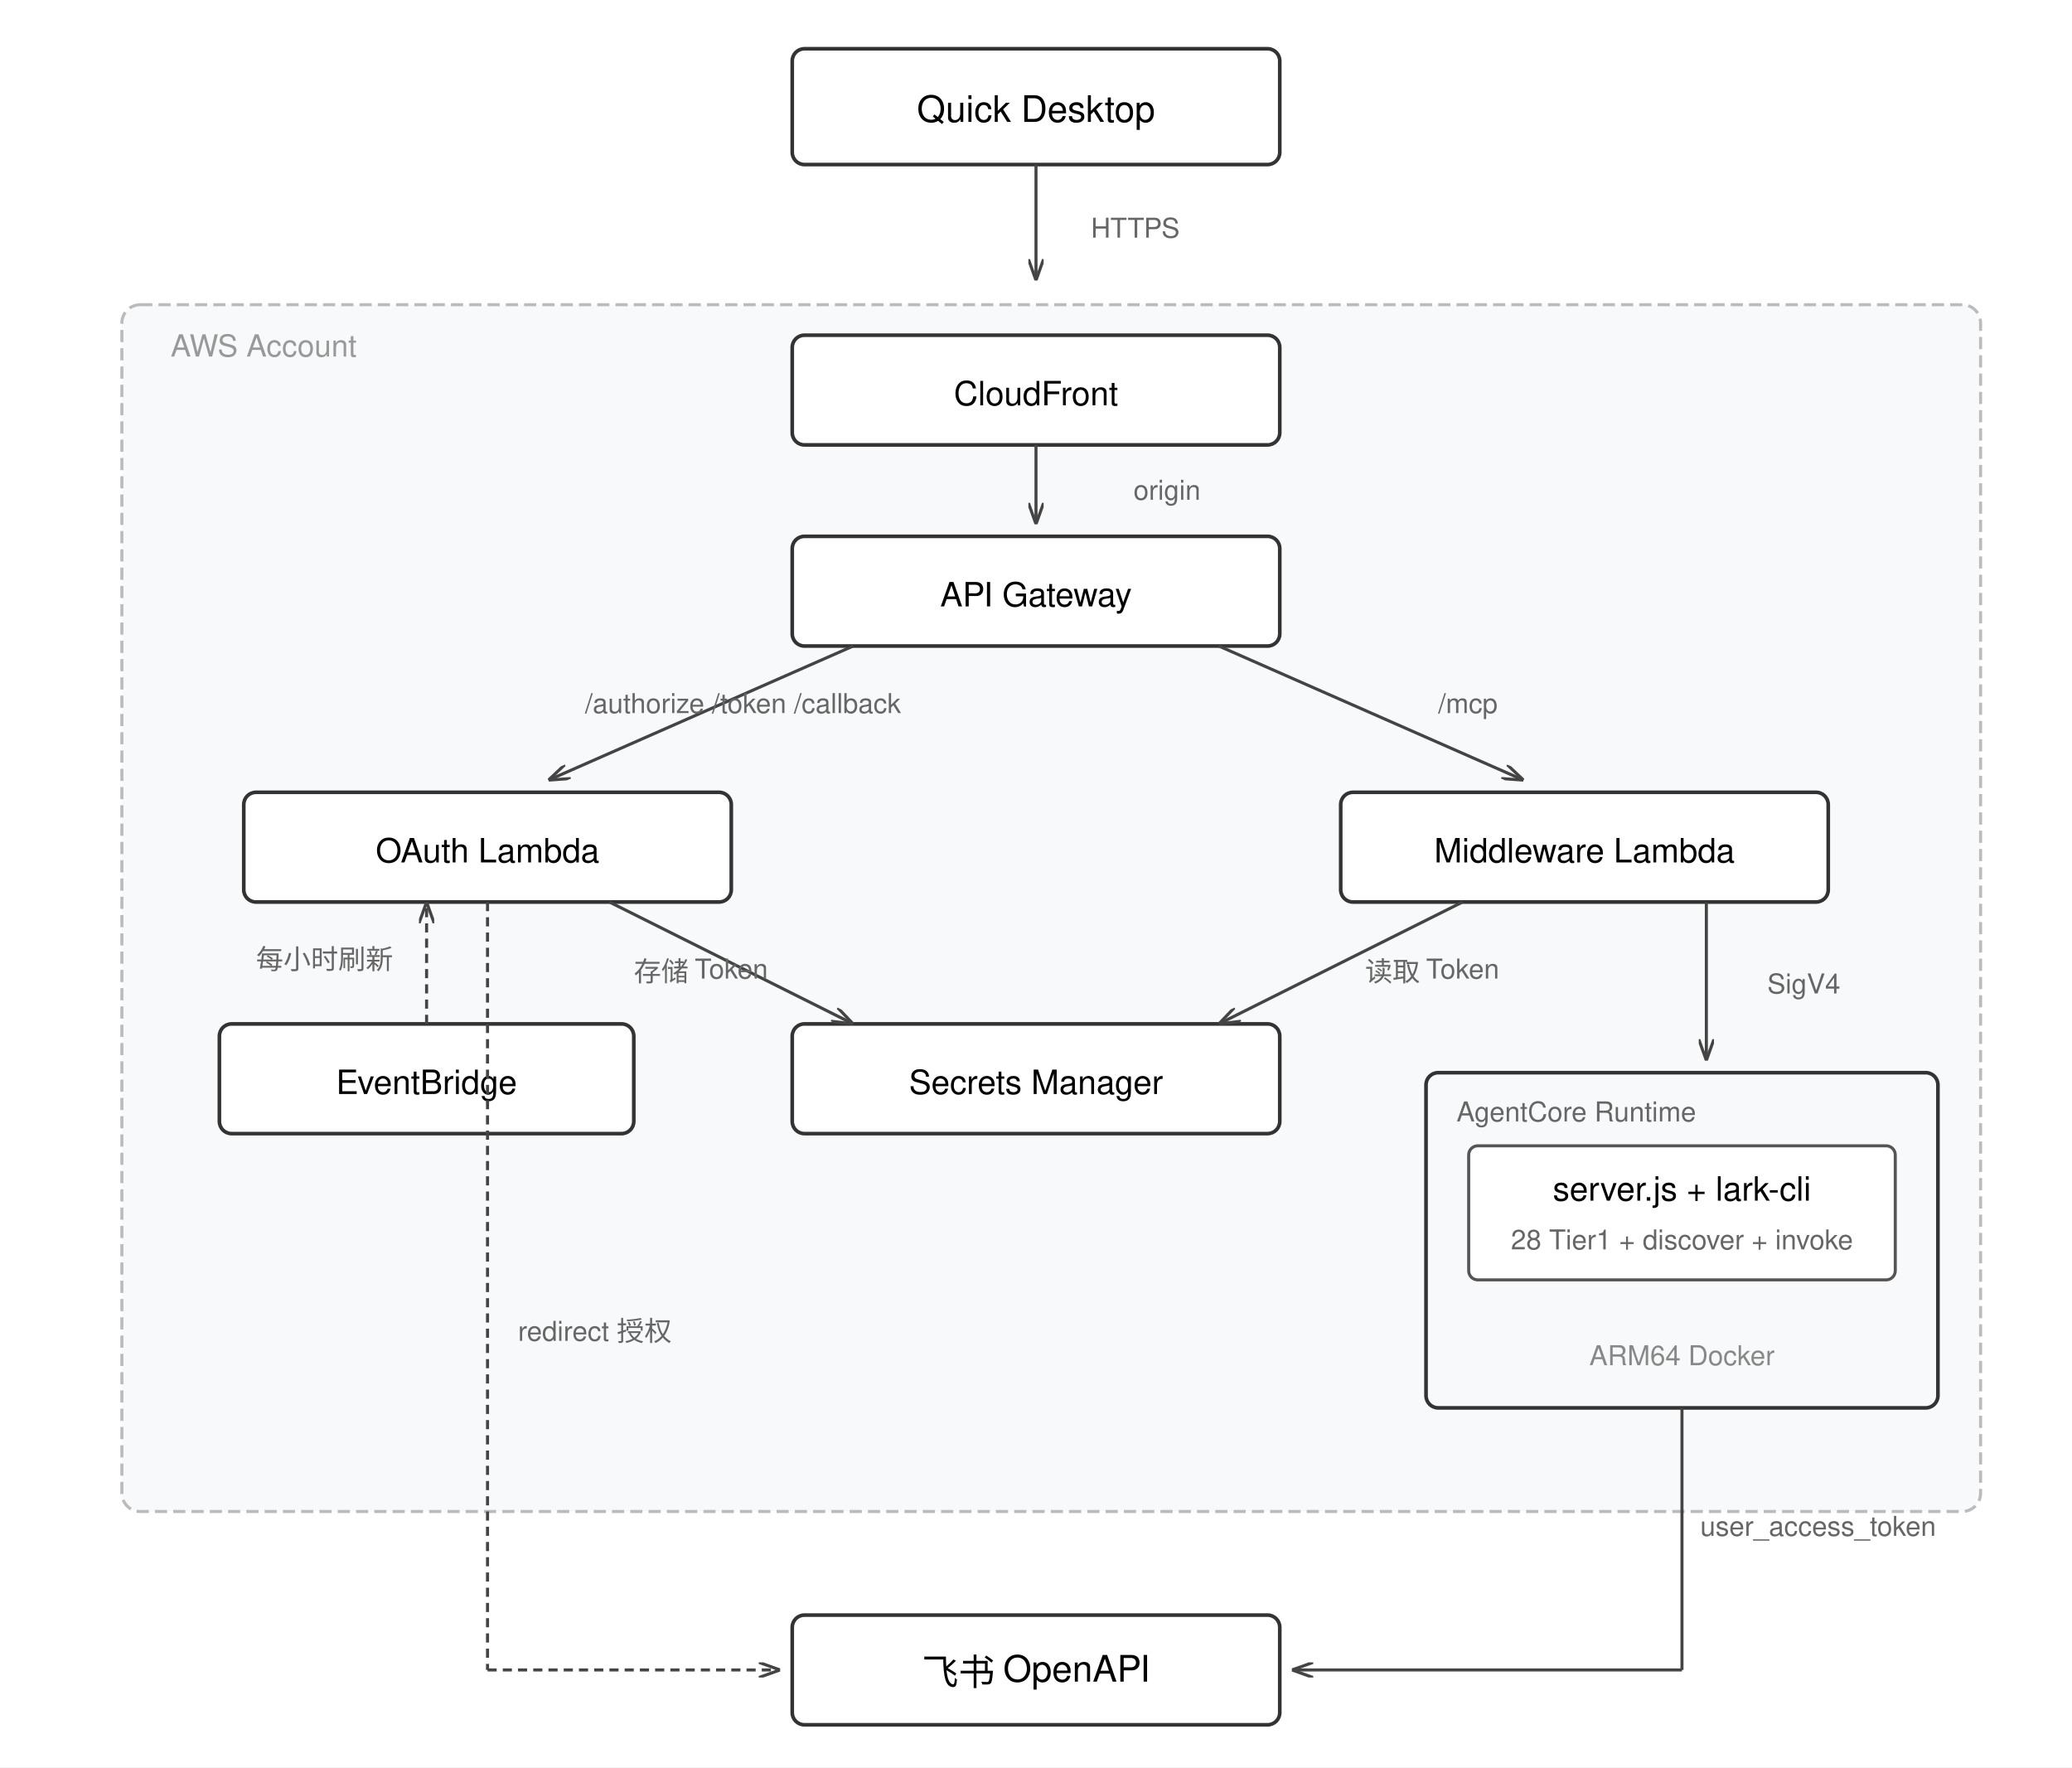
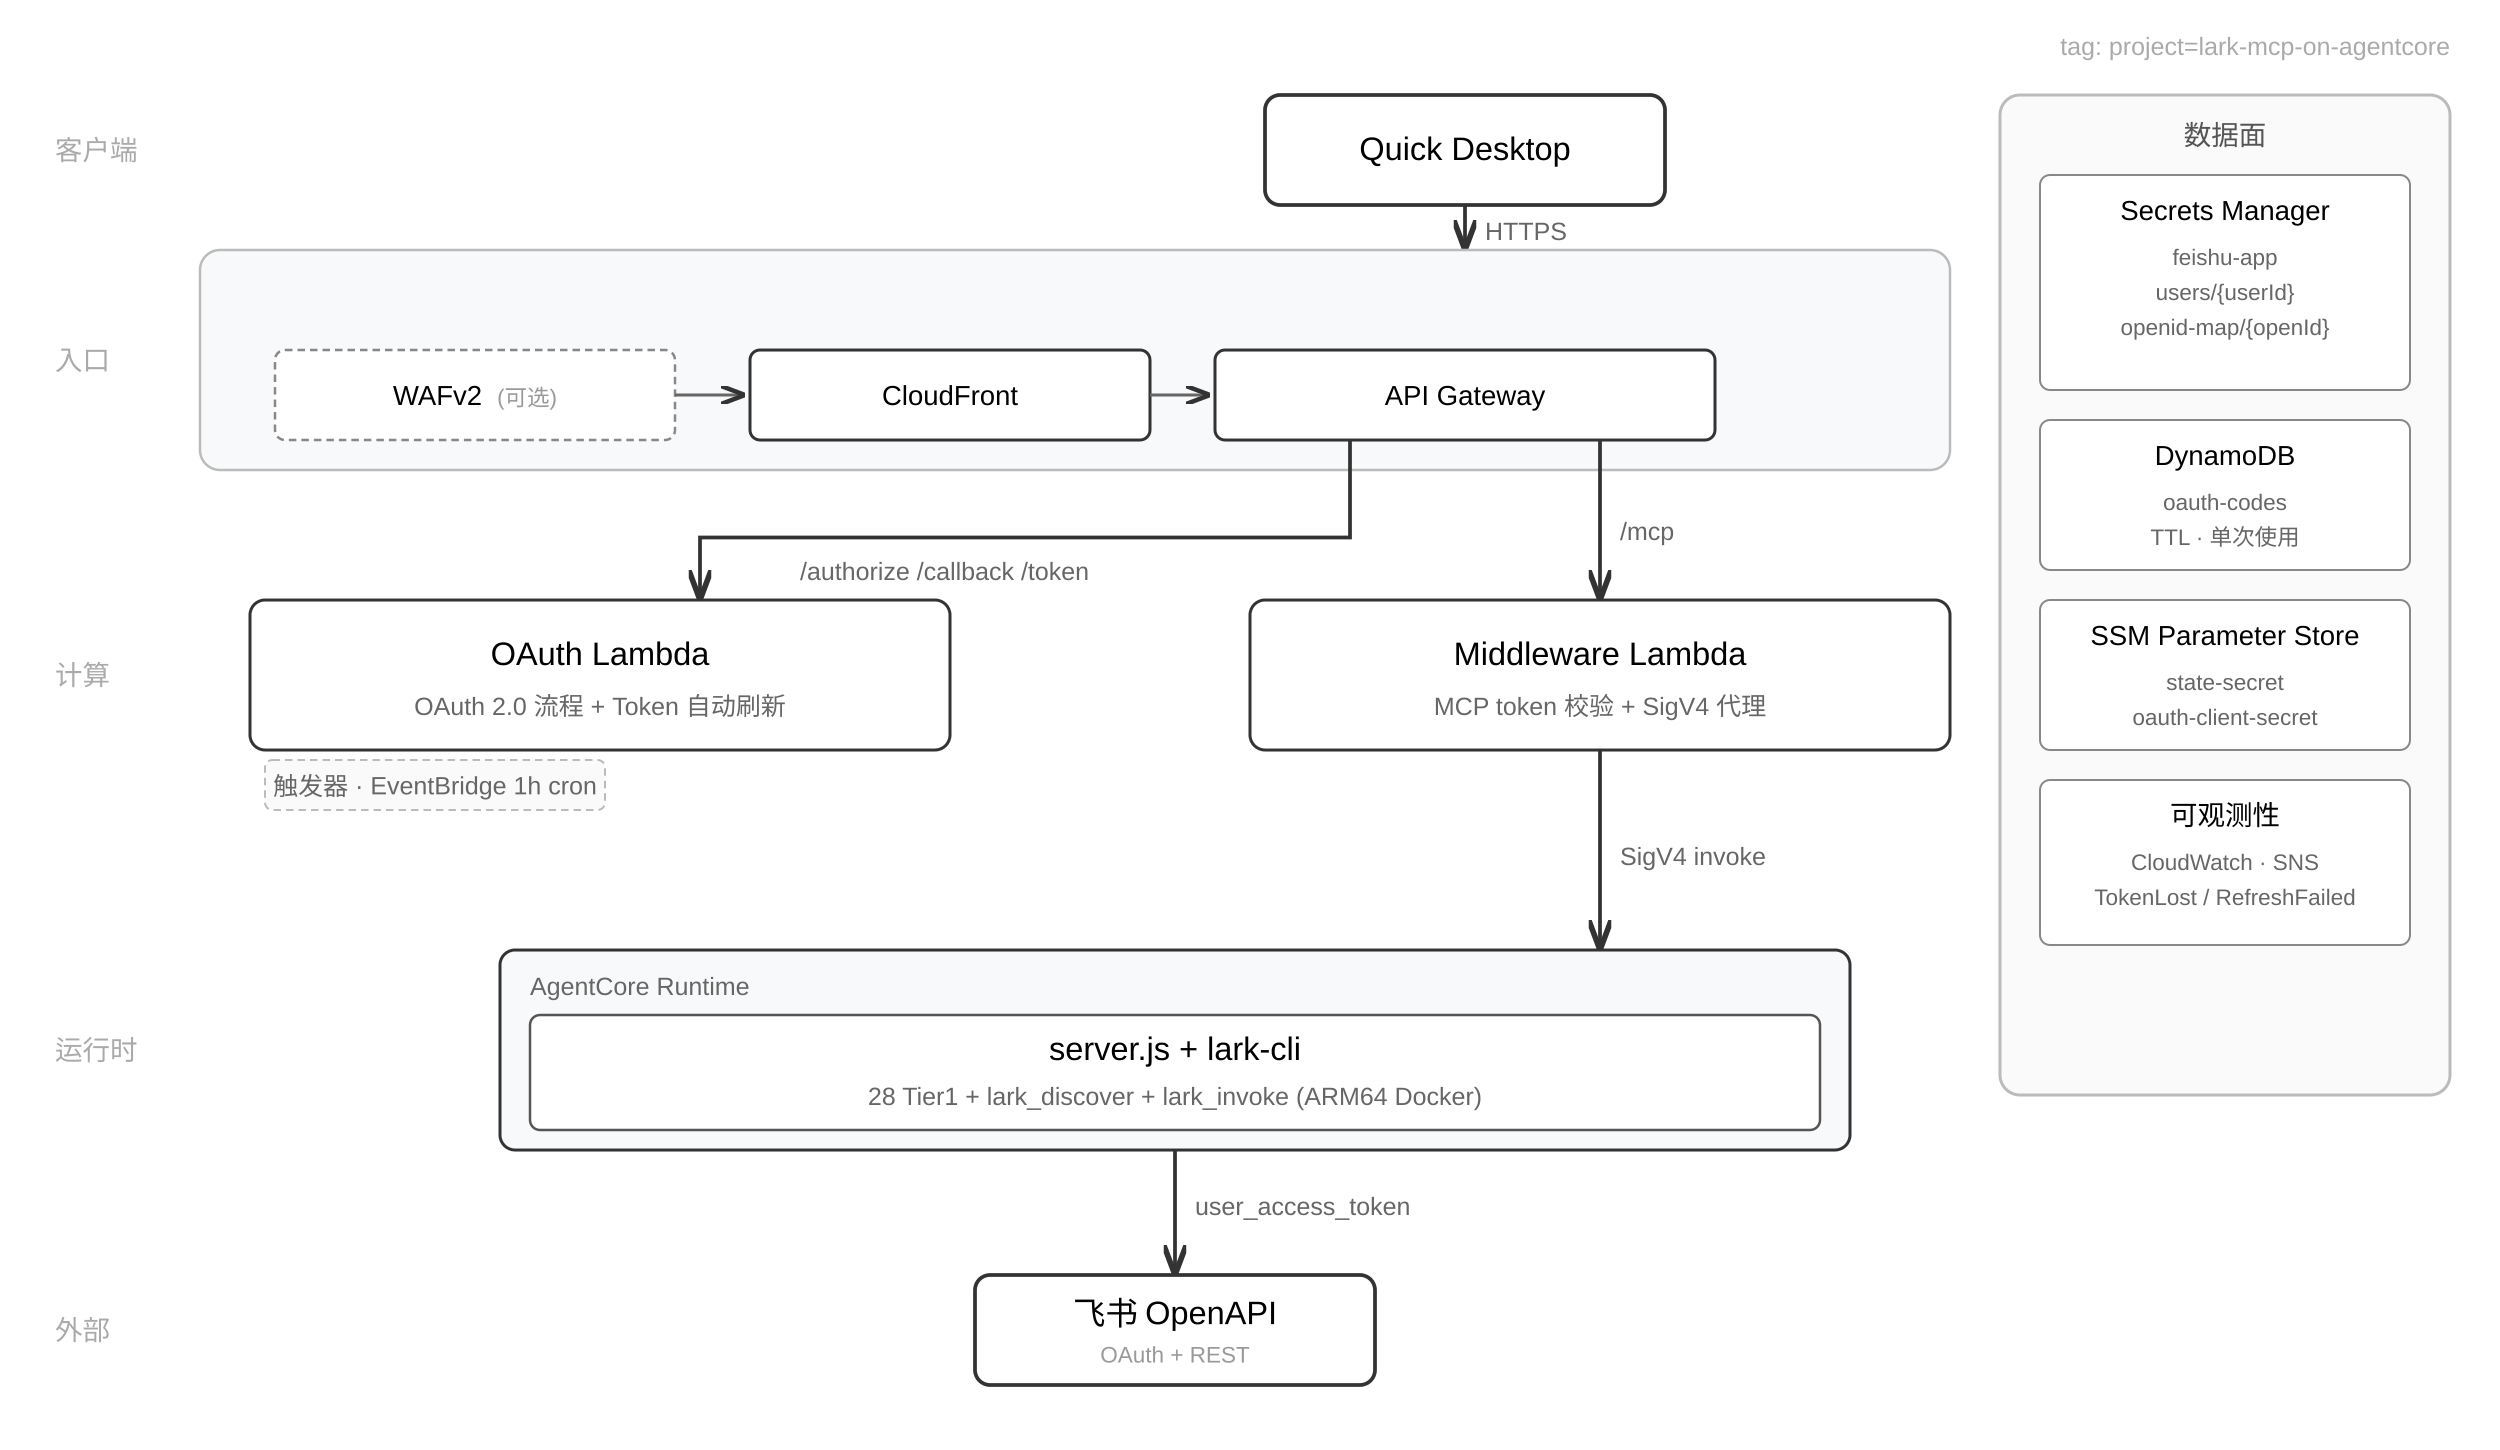
- <svg xmlns="http://www.w3.org/2000/svg" viewBox="0 0 680 580" font-family="-apple-system, BlinkMacSystemFont, 'Segoe UI', Helvetica, Arial, sans-serif" font-size="11">
+ <svg xmlns="http://www.w3.org/2000/svg" viewBox="0 0 1000 580" font-family="-apple-system, BlinkMacSystemFont, 'PingFang SC', 'Hiragino Sans GB', 'Microsoft YaHei', 'Segoe UI', Arial, sans-serif" font-size="12">
  <defs>
-     <marker id="arr" markerWidth="7" markerHeight="5" refX="7" refY="2.5" orient="auto">
-       <path d="M0,0 L7,2.5 L0,5" fill="none" stroke="#444" stroke-width="1" />
+     <marker id="arr" markerWidth="8" markerHeight="6" refX="8" refY="3" orient="auto">
+       <path d="M0,0 L8,3 L0,6" fill="none" stroke="#333" stroke-width="1.5" />
    </marker>
  </defs>
-   <rect width="680" height="580" fill="#fff" />
-   <rect x="260" y="16" width="160" height="38" rx="4" fill="#fff" stroke="#333" stroke-width="1.2" />
-   <text x="340" y="40" text-anchor="middle" font-size="12" font-weight="500">Quick Desktop</text>
-   <line x1="340" y1="54" x2="340" y2="92" stroke="#444" stroke-width="1" marker-end="url(#arr)" />
-   <text x="358" y="78" fill="#666" font-size="9">HTTPS</text>
-   <rect x="40" y="100" width="610" height="396" rx="6" fill="#f8f9fa" stroke="#bbb" stroke-width="1" stroke-dasharray="4,2" />
-   <text x="56" y="117" fill="#999" font-size="10" font-weight="500">AWS Account</text>
-   <rect x="260" y="110" width="160" height="36" rx="4" fill="#fff" stroke="#333" stroke-width="1.2" />
-   <text x="340" y="133" text-anchor="middle" font-size="11" font-weight="500">CloudFront</text>
-   <line x1="340" y1="146" x2="340" y2="172" stroke="#444" stroke-width="1" marker-end="url(#arr)" />
-   <text x="372" y="164" fill="#666" font-size="9">origin</text>
-   <rect x="260" y="176" width="160" height="36" rx="4" fill="#fff" stroke="#333" stroke-width="1.2" />
-   <text x="340" y="199" text-anchor="middle" font-size="11" font-weight="500">API Gateway</text>
-   <line x1="280" y1="212" x2="180" y2="256" stroke="#444" stroke-width="1" marker-end="url(#arr)" />
-   <text x="192" y="234" fill="#666" font-size="9">/authorize /token /callback</text>
-   <line x1="400" y1="212" x2="500" y2="256" stroke="#444" stroke-width="1" marker-end="url(#arr)" />
-   <text x="472" y="234" fill="#666" font-size="9">/mcp</text>
-   <rect x="80" y="260" width="160" height="36" rx="4" fill="#fff" stroke="#333" stroke-width="1.2" />
-   <text x="160" y="283" text-anchor="middle" font-size="11">OAuth Lambda</text>
-   <rect x="440" y="260" width="160" height="36" rx="4" fill="#fff" stroke="#333" stroke-width="1.2" />
-   <text x="520" y="283" text-anchor="middle" font-size="11">Middleware Lambda</text>
-   <rect x="260" y="336" width="160" height="36" rx="4" fill="#fff" stroke="#333" stroke-width="1.2" />
-   <text x="340" y="359" text-anchor="middle" font-size="11">Secrets Manager</text>
-   <line x1="200" y1="296" x2="280" y2="336" stroke="#444" stroke-width="1" marker-end="url(#arr)" />
-   <text x="208" y="322" fill="#666" font-size="9">存储 Token</text>
-   <line x1="480" y1="296" x2="400" y2="336" stroke="#444" stroke-width="1" marker-end="url(#arr)" />
-   <text x="448" y="322" fill="#666" font-size="9">读取 Token</text>
-   <line x1="560" y1="296" x2="560" y2="348" stroke="#444" stroke-width="1" marker-end="url(#arr)" />
-   <text x="580" y="326" fill="#666" font-size="9">SigV4</text>
-   <rect x="468" y="352" width="168" height="110" rx="4" fill="#f8f9fa" stroke="#333" stroke-width="1.2" />
-   <text x="478" y="368" fill="#666" font-size="9">AgentCore Runtime</text>
-   <rect x="482" y="376" width="140" height="44" rx="3" fill="#fff" stroke="#555" stroke-width="1" />
-   <text x="552" y="394" text-anchor="middle" font-size="11">server.js + lark-cli</text>
-   <text x="552" y="410" text-anchor="middle" font-size="9" fill="#666">28 Tier1 + discover + invoke</text>
-   <text x="552" y="448" text-anchor="middle" font-size="9" fill="#888">ARM64 Docker</text>
-   <rect x="72" y="336" width="136" height="36" rx="4" fill="#fff" stroke="#333" stroke-width="1.2" />
-   <text x="140" y="359" text-anchor="middle" font-size="11">EventBridge</text>
-   <line x1="140" y1="336" x2="140" y2="296" stroke="#444" stroke-width="1" marker-end="url(#arr)" stroke-dasharray="3,2" />
-   <text x="84" y="318" fill="#666" font-size="9">每小时刷新</text>
-   <rect x="260" y="530" width="160" height="36" rx="4" fill="#fff" stroke="#333" stroke-width="1.2" />
-   <text x="340" y="553" text-anchor="middle" font-size="12" font-weight="500">飞书 OpenAPI</text>
-   <line x1="552" y1="462" x2="552" y2="548" stroke="#444" stroke-width="1" />
-   <line x1="552" y1="548" x2="424" y2="548" stroke="#444" stroke-width="1" marker-end="url(#arr)" />
-   <text x="558" y="504" fill="#666" font-size="9">user_access_token</text>
-   <line x1="160" y1="296" x2="160" y2="548" stroke="#444" stroke-width="1" stroke-dasharray="3,2" />
-   <line x1="160" y1="548" x2="256" y2="548" stroke="#444" stroke-width="1" marker-end="url(#arr)" stroke-dasharray="3,2" />
-   <text x="170" y="440" fill="#666" font-size="9">redirect 授权</text>
+   <rect width="1000" height="580" fill="#fff" />
+   <text x="980" y="22" text-anchor="end" fill="#aaa" font-size="10">tag: project=lark-mcp-on-agentcore</text>
+   <text x="22" y="64" fill="#aaa" font-size="11">客户端</text>
+   <text x="22" y="148" fill="#aaa" font-size="11">入口</text>
+   <text x="22" y="274" fill="#aaa" font-size="11">计算</text>
+   <text x="22" y="424" fill="#aaa" font-size="11">运行时</text>
+   <text x="22" y="536" fill="#aaa" font-size="11">外部</text>
+   <rect x="800" y="38" width="180" height="400" rx="8" fill="#fafafa" stroke="#bbb" stroke-width="1.2" />
+   <text x="890" y="58" text-anchor="middle" font-size="11" font-weight="500" fill="#555">数据面</text>
+   <rect x="816" y="70" width="148" height="86" rx="4" fill="#fff" stroke="#888" stroke-width="0.8" />
+   <text x="890" y="88" text-anchor="middle" font-size="11" font-weight="500">Secrets Manager</text>
+   <text x="890" y="106" text-anchor="middle" font-size="9" fill="#666">feishu-app</text>
+   <text x="890" y="120" text-anchor="middle" font-size="9" fill="#666">users/{userId}</text>
+   <text x="890" y="134" text-anchor="middle" font-size="9" fill="#666">openid-map/{openId}</text>
+   <rect x="816" y="168" width="148" height="60" rx="4" fill="#fff" stroke="#888" stroke-width="0.8" />
+   <text x="890" y="186" text-anchor="middle" font-size="11" font-weight="500">DynamoDB</text>
+   <text x="890" y="204" text-anchor="middle" font-size="9" fill="#666">oauth-codes</text>
+   <text x="890" y="218" text-anchor="middle" font-size="9" fill="#666">TTL · 单次使用</text>
+   <rect x="816" y="240" width="148" height="60" rx="4" fill="#fff" stroke="#888" stroke-width="0.8" />
+   <text x="890" y="258" text-anchor="middle" font-size="11" font-weight="500">SSM Parameter Store</text>
+   <text x="890" y="276" text-anchor="middle" font-size="9" fill="#666">state-secret</text>
+   <text x="890" y="290" text-anchor="middle" font-size="9" fill="#666">oauth-client-secret</text>
+   <rect x="816" y="312" width="148" height="66" rx="4" fill="#fff" stroke="#888" stroke-width="0.8" />
+   <text x="890" y="330" text-anchor="middle" font-size="11" font-weight="500">可观测性</text>
+   <text x="890" y="348" text-anchor="middle" font-size="9" fill="#666">CloudWatch · SNS</text>
+   <text x="890" y="362" text-anchor="middle" font-size="9" fill="#666">TokenLost / RefreshFailed</text>
+   <rect x="506" y="38" width="160" height="44" rx="6" fill="#fff" stroke="#333" stroke-width="1.5" />
+   <text x="586" y="64" text-anchor="middle" font-size="13" font-weight="500">Quick Desktop</text>
+   <line x1="586" y1="82" x2="586" y2="100" stroke="#333" stroke-width="1.5" marker-end="url(#arr)" />
+   <text x="594" y="96" fill="#666" font-size="10">HTTPS</text>
+   <rect x="80" y="100" width="700" height="88" rx="8" fill="#f8f9fa" stroke="#bbb" stroke-width="1" />
+   <rect x="110" y="140" width="160" height="36" rx="4" fill="#fff" stroke="#888" stroke-width="1" stroke-dasharray="3,2" />
+   <text x="190" y="162" text-anchor="middle" font-size="11">WAFv2<tspan dx="6" fill="#999" font-size="9">(可选)</tspan>
+   </text>
+   <line x1="270" y1="158" x2="298" y2="158" stroke="#666" stroke-width="1.2" marker-end="url(#arr)" />
+   <rect x="300" y="140" width="160" height="36" rx="4" fill="#fff" stroke="#333" stroke-width="1.2" />
+   <text x="380" y="162" text-anchor="middle" font-size="11" font-weight="500">CloudFront</text>
+   <line x1="460" y1="158" x2="484" y2="158" stroke="#666" stroke-width="1.2" marker-end="url(#arr)" />
+   <rect x="486" y="140" width="200" height="36" rx="4" fill="#fff" stroke="#333" stroke-width="1.2" />
+   <text x="586" y="162" text-anchor="middle" font-size="11" font-weight="500">API Gateway</text>
+   <path d="M 540 176 L 540 215 L 280 215 L 280 240" stroke="#333" stroke-width="1.5" fill="none" marker-end="url(#arr)" />
+   <text x="320" y="232" fill="#666" font-size="10">/authorize /callback /token</text>
+   <line x1="640" y1="176" x2="640" y2="240" stroke="#333" stroke-width="1.5" marker-end="url(#arr)" />
+   <text x="648" y="216" fill="#666" font-size="10">/mcp</text>
+   <rect x="100" y="240" width="280" height="60" rx="6" fill="#fff" stroke="#333" stroke-width="1.2" />
+   <text x="240" y="266" text-anchor="middle" font-size="13" font-weight="500">OAuth Lambda</text>
+   <text x="240" y="286" text-anchor="middle" font-size="10" fill="#666">OAuth 2.0 流程 + Token 自动刷新</text>
+   <rect x="106" y="304" width="136" height="20" rx="3" fill="#fafafa" stroke="#bbb" stroke-width="0.8" stroke-dasharray="3,2" />
+   <text x="174" y="318" text-anchor="middle" font-size="10" fill="#666">触发器 · EventBridge 1h cron</text>
+   <rect x="500" y="240" width="280" height="60" rx="6" fill="#fff" stroke="#333" stroke-width="1.2" />
+   <text x="640" y="266" text-anchor="middle" font-size="13" font-weight="500">Middleware Lambda</text>
+   <text x="640" y="286" text-anchor="middle" font-size="10" fill="#666">MCP token 校验 + SigV4 代理</text>
+   <line x1="640" y1="300" x2="640" y2="380" stroke="#333" stroke-width="1.5" marker-end="url(#arr)" />
+   <text x="648" y="346" fill="#666" font-size="10">SigV4 invoke</text>
+   <rect x="200" y="380" width="540" height="80" rx="6" fill="#f8f9fa" stroke="#333" stroke-width="1.2" />
+   <text x="212" y="398" fill="#666" font-size="10">AgentCore Runtime</text>
+   <rect x="212" y="406" width="516" height="46" rx="4" fill="#fff" stroke="#555" stroke-width="1" />
+   <text x="470" y="424" text-anchor="middle" font-size="13" font-weight="500">server.js + lark-cli</text>
+   <text x="470" y="442" text-anchor="middle" font-size="10" fill="#666">28 Tier1 + lark_discover + lark_invoke (ARM64 Docker)</text>
+   <line x1="470" y1="460" x2="470" y2="510" stroke="#333" stroke-width="1.5" marker-end="url(#arr)" />
+   <text x="478" y="486" fill="#666" font-size="10">user_access_token</text>
+   <rect x="390" y="510" width="160" height="44" rx="6" fill="#fff" stroke="#333" stroke-width="1.5" />
+   <text x="470" y="530" text-anchor="middle" font-size="13" font-weight="500">飞书 OpenAPI</text>
+   <text x="470" y="545" text-anchor="middle" font-size="9" fill="#999">OAuth + REST</text>
</svg>
